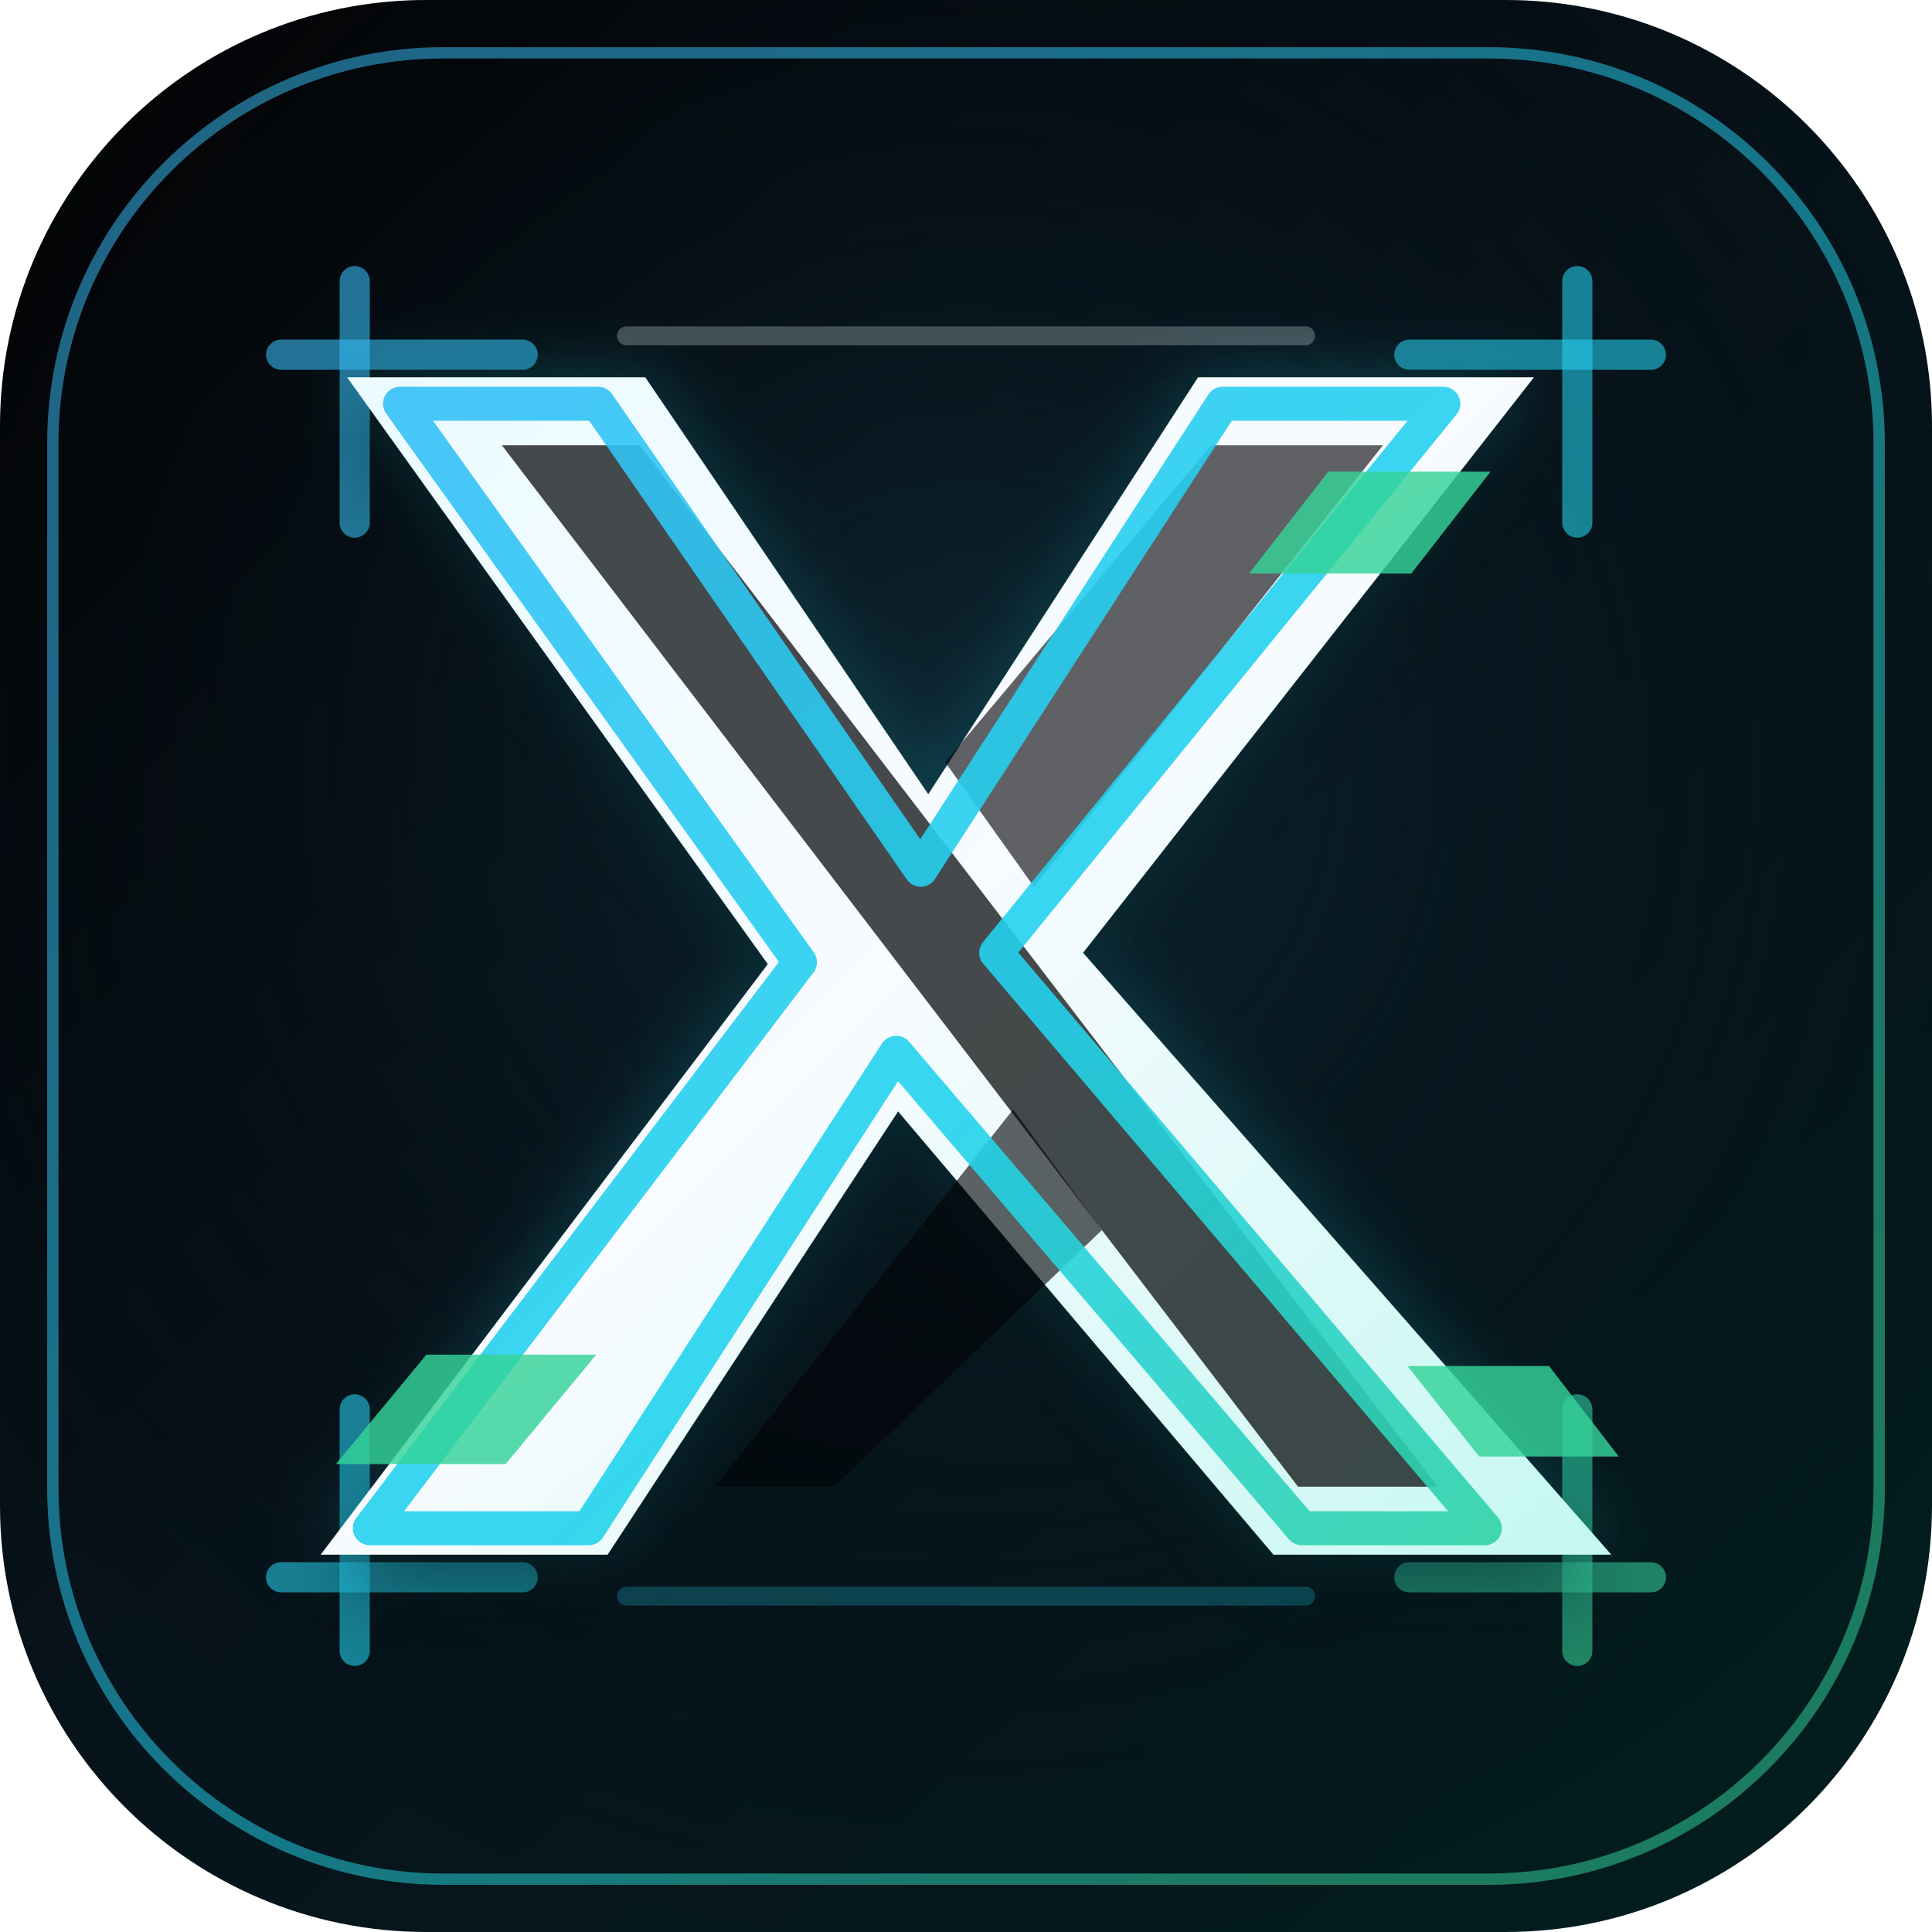
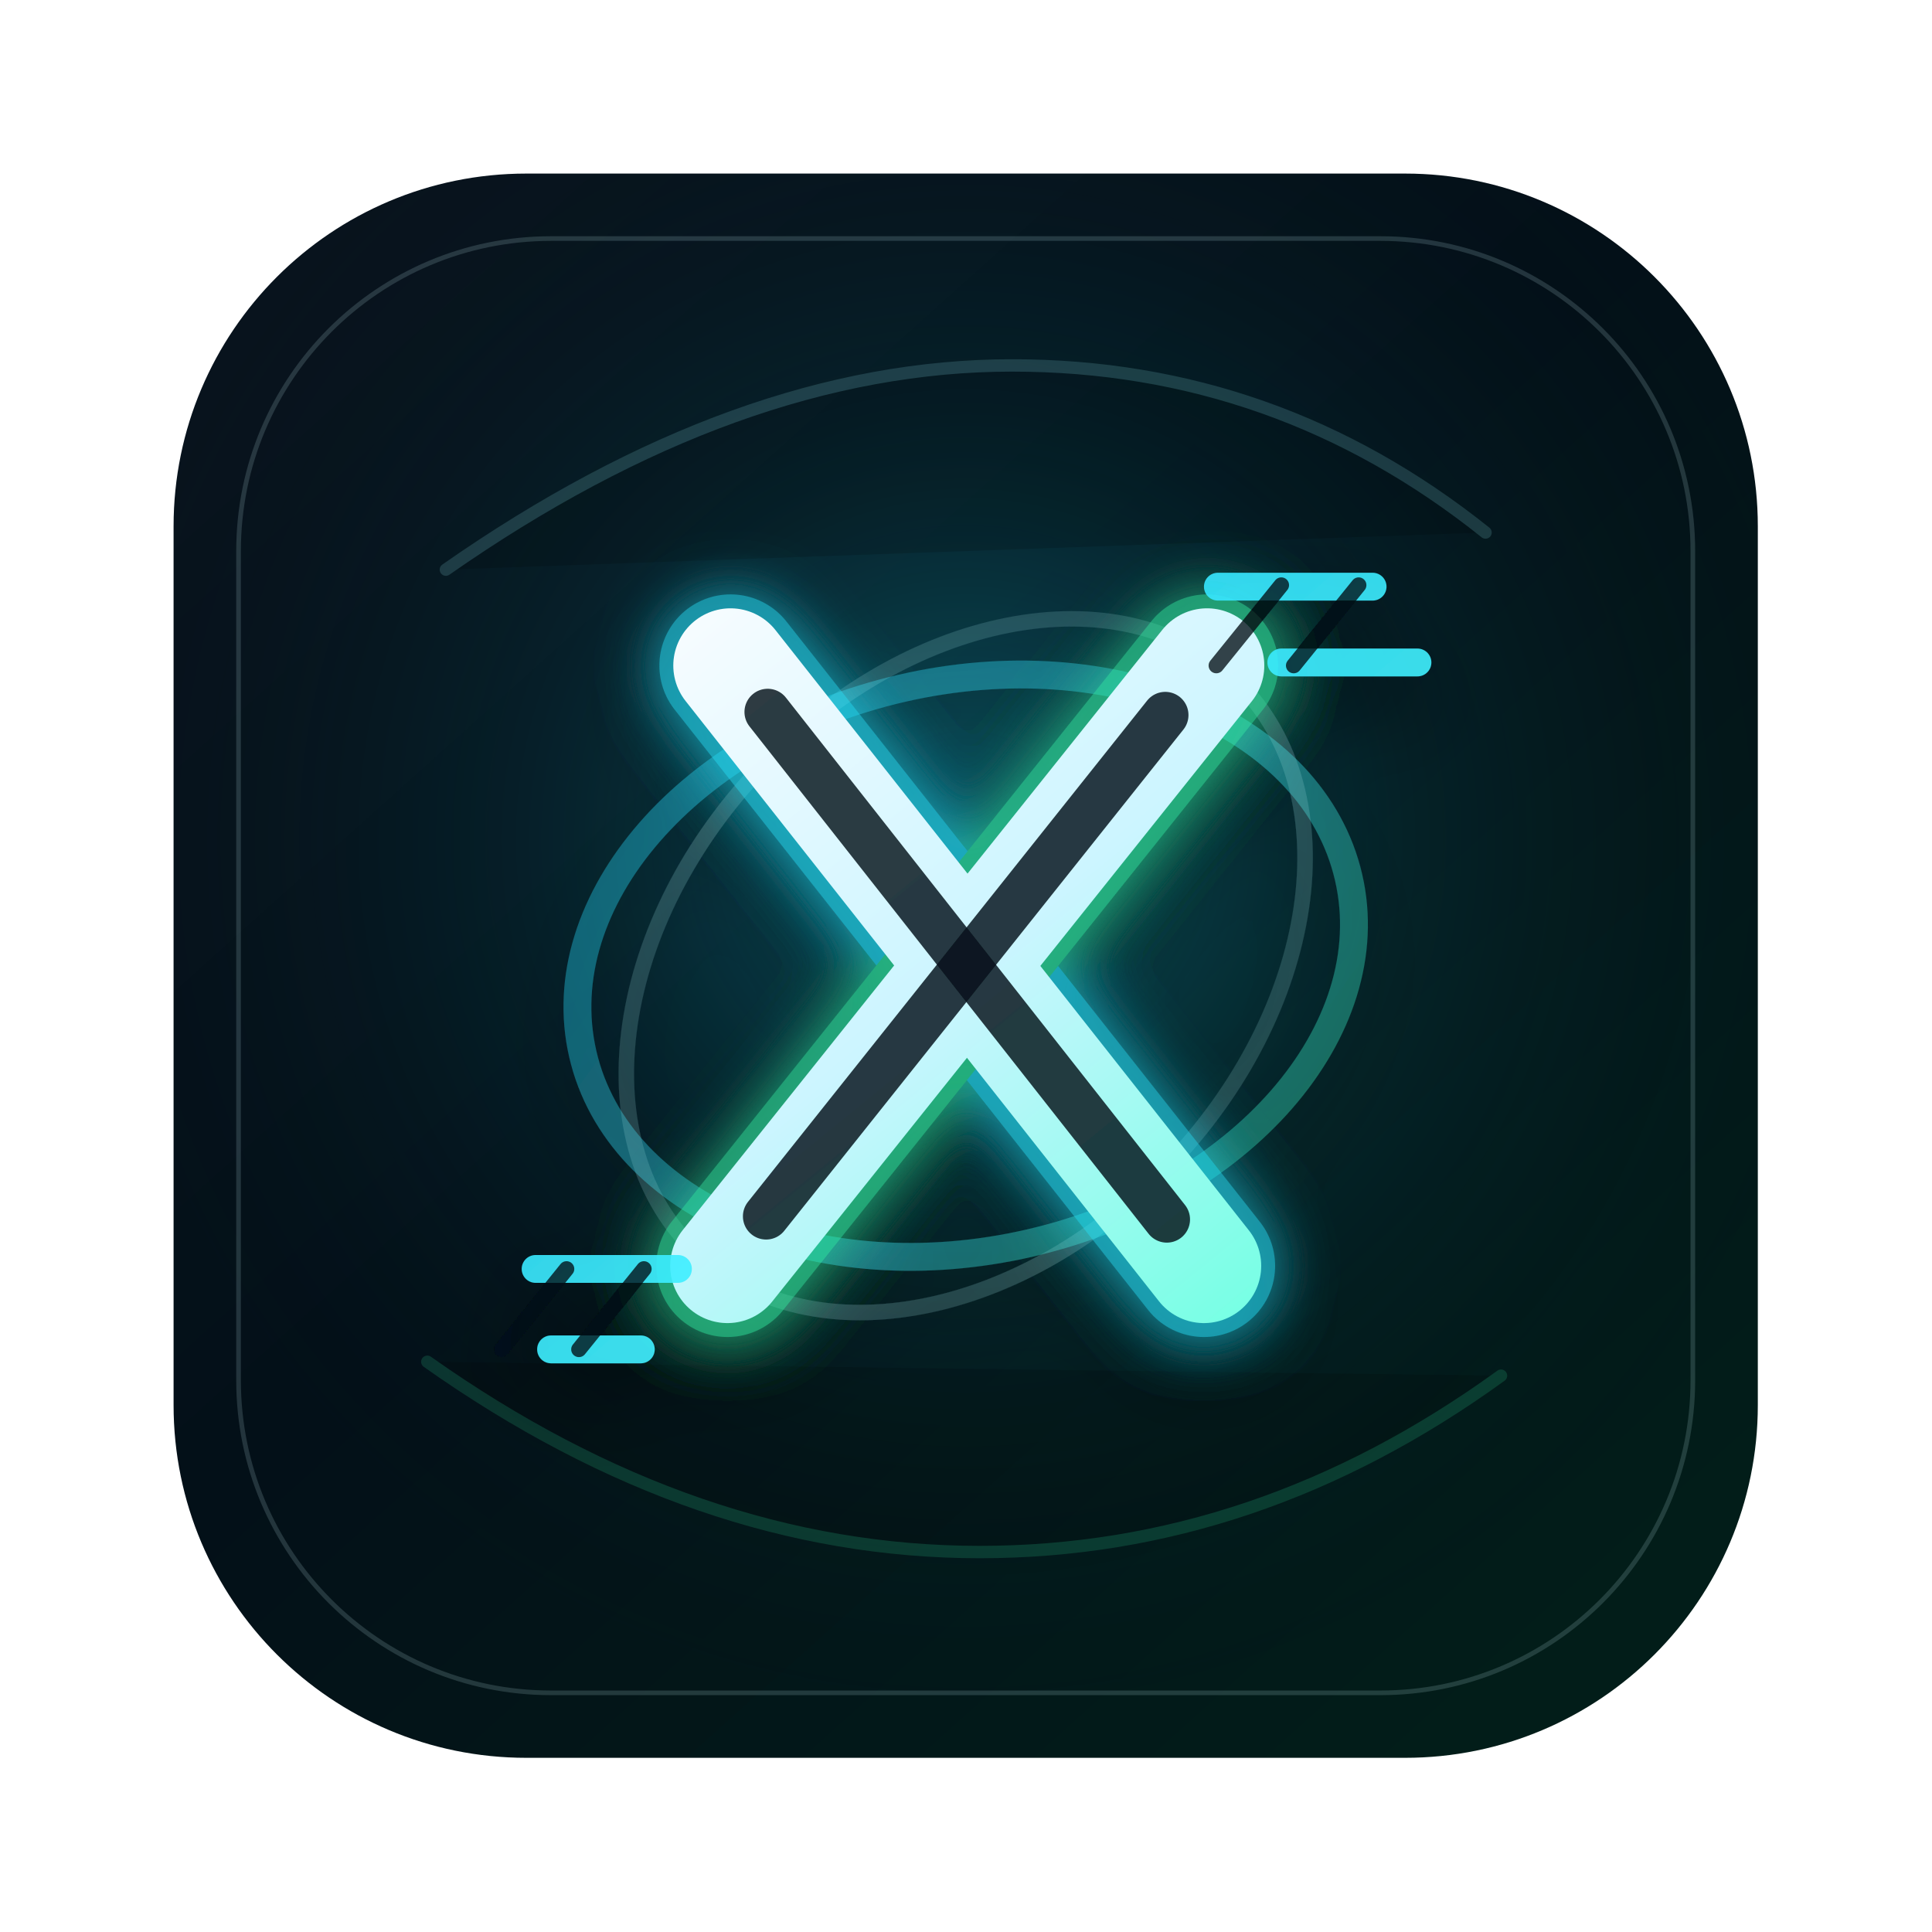
<svg xmlns="http://www.w3.org/2000/svg" viewBox="0 0 1024 1024" role="img" aria-label="XCLAW app icon">
  <defs>
-     <linearGradient id="bg" x1="112" y1="72" x2="910" y2="940" gradientUnits="userSpaceOnUse">
-       <stop offset="0" stop-color="#030507" />
-       <stop offset="0.48" stop-color="#07131b" />
-       <stop offset="1" stop-color="#031d1f" />
+     <linearGradient id="bg" x1="114" y1="70" x2="902" y2="948" gradientUnits="userSpaceOnUse">
+       <stop offset="0" stop-color="#08131d" />
+       <stop offset=".45" stop-color="#031018" />
+       <stop offset="1" stop-color="#021d19" />
    </linearGradient>
-     <linearGradient id="edge" x1="128" y1="134" x2="880" y2="898" gradientUnits="userSpaceOnUse">
-       <stop offset="0" stop-color="#e8fbff" />
-       <stop offset="0.48" stop-color="#f8fbff" />
-       <stop offset="1" stop-color="#bdf7ef" />
+     <radialGradient id="aura" cx="50%" cy="42%" r="58%">
+       <stop offset="0" stop-color="#1ce7ff" stop-opacity=".32" />
+       <stop offset=".48" stop-color="#0b6b78" stop-opacity=".16" />
+       <stop offset="1" stop-color="#02070a" stop-opacity="0" />
+     </radialGradient>
+     <linearGradient id="ice" x1="328" y1="286" x2="696" y2="738" gradientUnits="userSpaceOnUse">
+       <stop offset="0" stop-color="#f7fcff" />
+       <stop offset=".5" stop-color="#ccf5ff" />
+       <stop offset="1" stop-color="#76ffe4" />
    </linearGradient>
-     <linearGradient id="signal" x1="166" y1="174" x2="858" y2="854" gradientUnits="userSpaceOnUse">
-       <stop offset="0" stop-color="#38bdf8" />
-       <stop offset="0.55" stop-color="#22d3ee" />
-       <stop offset="1" stop-color="#34d399" />
+     <linearGradient id="signal" x1="314" y1="290" x2="724" y2="762" gradientUnits="userSpaceOnUse">
+       <stop offset="0" stop-color="#26d9ff" />
+       <stop offset=".58" stop-color="#41f0ff" />
+       <stop offset="1" stop-color="#36f2a4" />
    </linearGradient>
-     <radialGradient id="scan" cx="50%" cy="40%" r="62%">
-       <stop offset="0" stop-color="#0f2d3a" stop-opacity=".78" />
-       <stop offset=".58" stop-color="#07131b" stop-opacity=".34" />
-       <stop offset="1" stop-color="#020406" stop-opacity="0" />
-     </radialGradient>
-     <filter id="softGlow" x="-24%" y="-24%" width="148%" height="148%">
+     <filter id="glow" x="-35%" y="-35%" width="170%" height="170%">
      <feGaussianBlur stdDeviation="18" result="blur" />
      <feMerge>
        <feMergeNode in="blur" />
        <feMergeNode in="SourceGraphic" />
      </feMerge>
    </filter>
-     <filter id="hardShadow" x="-18%" y="-18%" width="136%" height="136%">
-       <feDropShadow dx="0" dy="18" stdDeviation="20" flood-color="#000000" flood-opacity=".46" />
+     <filter id="shadow" x="-30%" y="-30%" width="160%" height="160%">
+       <feDropShadow dx="0" dy="22" stdDeviation="24" flood-color="#000000" flood-opacity=".55" />
    </filter>
  </defs>
-   <rect width="1024" height="1024" rx="226" fill="url(#bg)" />
-   <rect width="1024" height="1024" rx="226" fill="url(#scan)" />
-   <rect x="28" y="28" width="968" height="968" rx="207" fill="none" stroke="url(#signal)" stroke-width="6" opacity=".52" />
-   <path d="M149 188h128M747 188h128M149 836h128M747 836h128" stroke="url(#signal)" stroke-width="16" stroke-linecap="round" opacity=".58" />
-   <path d="M188 149v128M836 149v128M188 747v128M836 747v128" stroke="url(#signal)" stroke-width="16" stroke-linecap="round" opacity=".58" />
-   <path d="M170 824 407 511 184 200h158l150 221 143-221h178L574 505l280 319H675L476 589 322 824H170Z" fill="#22d3ee" opacity=".28" filter="url(#softGlow)" />
-   <path d="M170 824 407 511 184 200h158l150 221 143-221h178L574 505l280 319H675L476 589 322 824H170Z" fill="url(#edge)" filter="url(#hardShadow)" />
-   <path d="M266 236 688 788h74L339 236h-73Z" fill="#020406" opacity=".72" />
-   <path d="M642 236h91L548 470l-47-66 141-168Z" fill="#020406" opacity=".62" />
-   <path d="M285 788h94l158-200 47 64-142 136H285Z" fill="#020406" opacity=".62" />
-   <path d="M196 810 424 510 212 214h105l171 247 160-247h117L528 505l259 305H690L475 558 312 810H196Z" fill="none" stroke="url(#signal)" stroke-width="18" stroke-linejoin="round" opacity=".9" />
-   <path d="M704 250h86l-42 54h-86l42-54ZM226 718h90l-48 58h-90l48-58ZM746 724h75l37 48h-74l-38-48Z" fill="#34d399" opacity=".82" />
-   <path d="M332 178h360" stroke="#e8fbff" stroke-width="10" stroke-linecap="round" opacity=".26" />
-   <path d="M332 846h360" stroke="#22d3ee" stroke-width="10" stroke-linecap="round" opacity=".24" />
+   <g transform="translate(92 92) scale(.82)">
+     <rect width="1024" height="1024" rx="228" fill="url(#bg)" />
+     <rect width="1024" height="1024" rx="228" fill="url(#aura)" />
+     <path d="M176 256c126-88 248-132 366-132 114 0 216 36 306 108" stroke="#9df8ff" stroke-width="8" stroke-linecap="round" opacity=".16" />
+     <path d="M164 768c116 82 235 123 357 123 120 0 232-38 337-114" stroke="#36f2a4" stroke-width="8" stroke-linecap="round" opacity=".16" />
+     <g filter="url(#shadow)">
+       <ellipse cx="512" cy="512" rx="254" ry="184" fill="none" stroke="url(#signal)" stroke-width="18" opacity=".34" transform="rotate(-13 512 512)" />
+       <ellipse cx="512" cy="512" rx="184" ry="254" fill="none" stroke="#bafcff" stroke-width="10" opacity=".15" transform="rotate(43 512 512)" />
+       <g filter="url(#glow)" opacity=".55">
+         <path d="M360 318 666 706" stroke="#25e5ff" stroke-width="92" stroke-linecap="round" />
+         <path d="M668 318 358 706" stroke="#35f2a5" stroke-width="92" stroke-linecap="round" />
+       </g>
+       <path d="M360 318 666 706" stroke="url(#ice)" stroke-width="74" stroke-linecap="round" />
+       <path d="M668 318 358 706" stroke="url(#ice)" stroke-width="74" stroke-linecap="round" />
+       <path d="M384 348 642 676" stroke="#031018" stroke-width="30" stroke-linecap="round" opacity=".82" />
+       <path d="M641 350 383 674" stroke="#031018" stroke-width="30" stroke-linecap="round" opacity=".82" />
+       <path d="M675 267h100M716 316h88M326 708h-92M302 760h-58" stroke="url(#signal)" stroke-width="18" stroke-linecap="round" opacity=".9" />
+       <path d="M716 266 674 318M766 266l-42 52M304 708l-42 52M254 708l-42 52" stroke="#021016" stroke-width="10" stroke-linecap="round" opacity=".78" />
+     </g>
+     <rect x="42" y="42" width="940" height="940" rx="202" fill="none" stroke="#ccfbff" stroke-width="3" opacity=".16" />
+   </g>
</svg>
